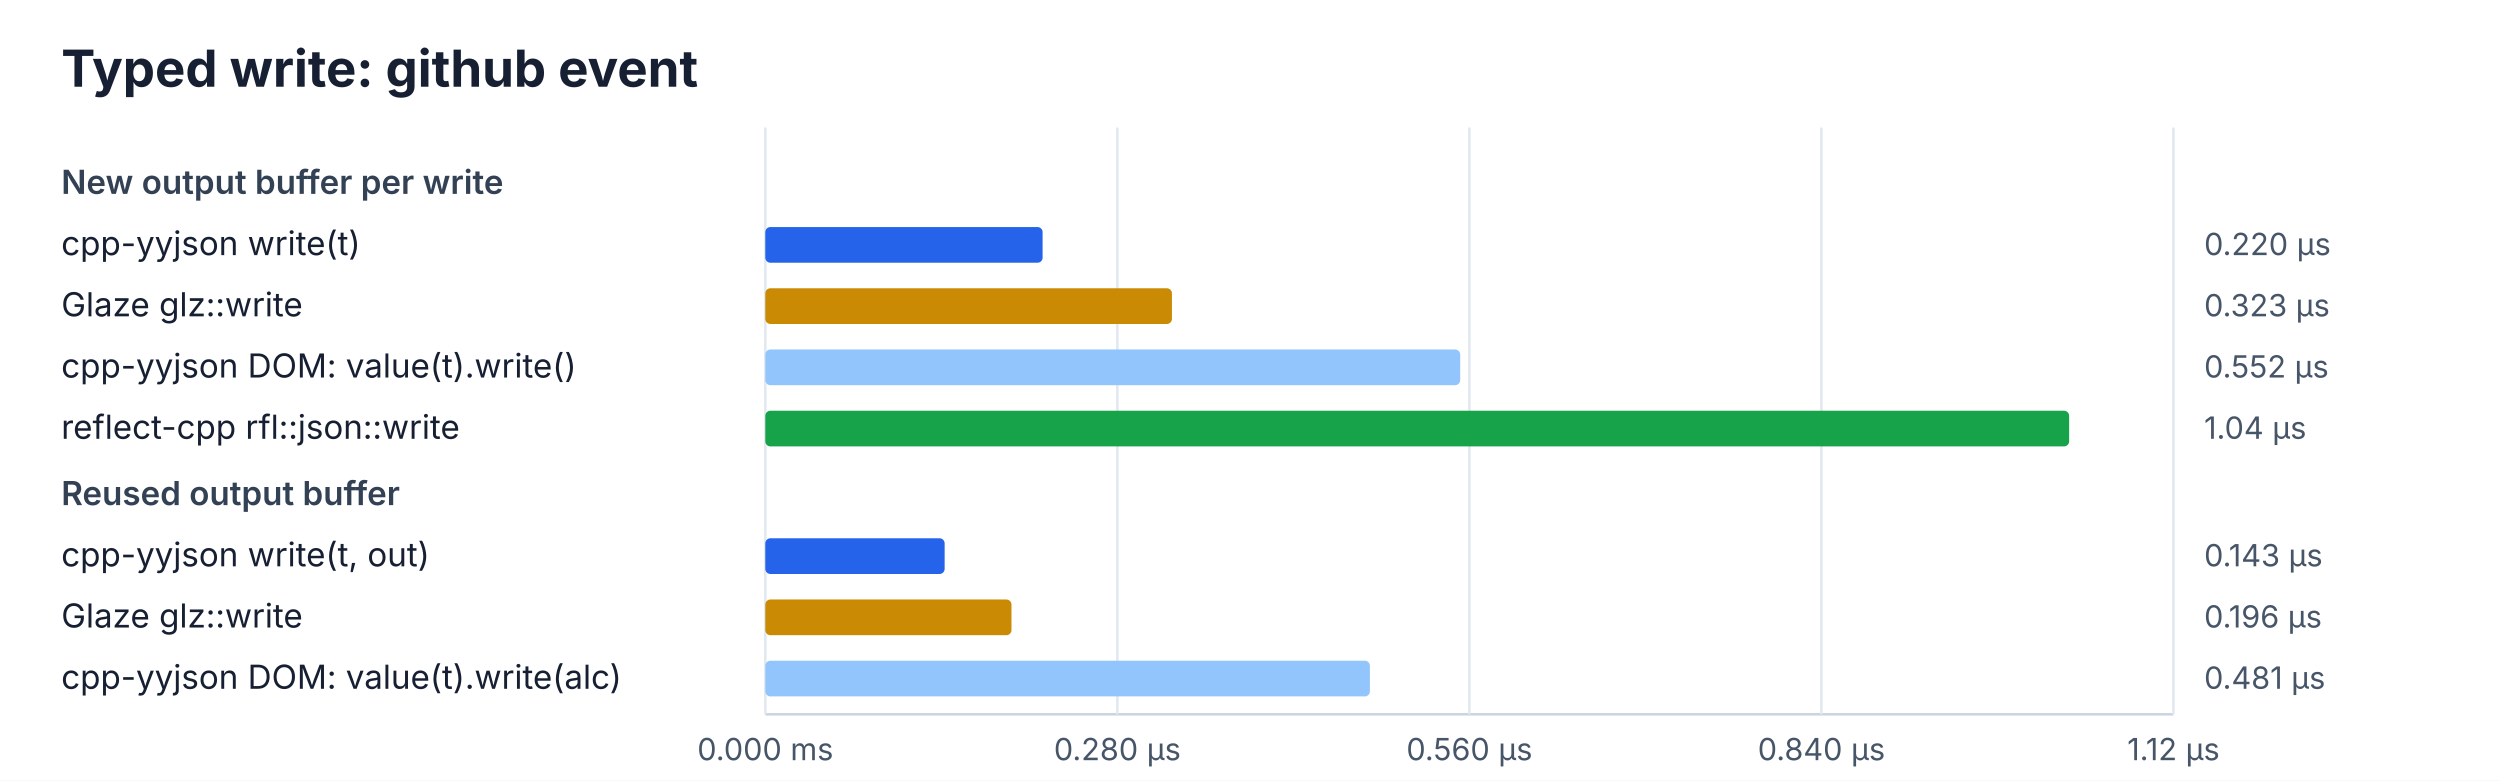
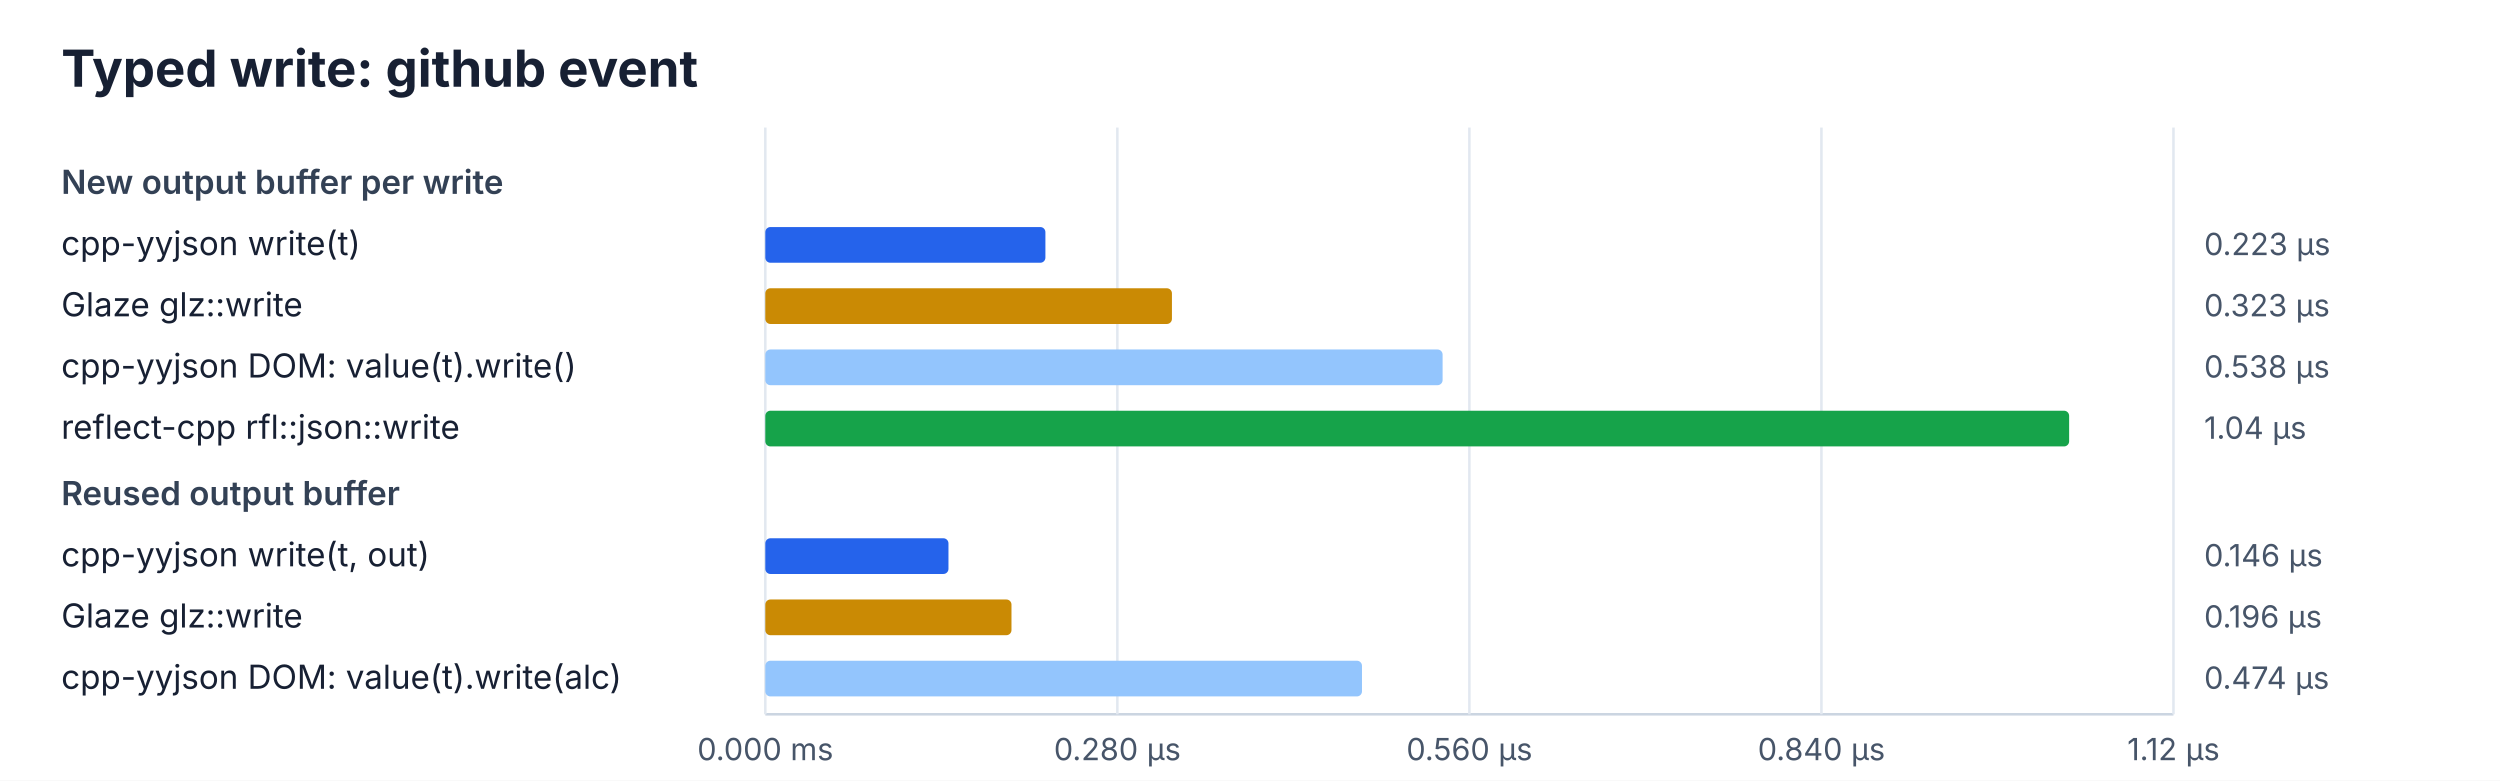
<svg xmlns="http://www.w3.org/2000/svg" width="980" height="306" viewBox="0 0 980 306">
  <rect width="100%" height="100%" fill="#ffffff" />
  <style>text{font-family:ui-sans-serif,system-ui,-apple-system,BlinkMacSystemFont,"Segoe UI",sans-serif;fill:#172033}.title{font-size:20px;font-weight:700}.heading{font-size:13px;font-weight:600;fill:#334155}.label{font-size:13px}.value{font-size:12px;fill:#475569}.axis{stroke:#cbd5e1;stroke-width:1}.grid{stroke:#e2e8f0;stroke-width:1}</style>
  <text x="24" y="34" class="title">Typed write: github event</text>
  <line x1="300" y1="280" x2="852" y2="280" class="axis" />
  <line x1="300.0" y1="50" x2="300.0" y2="280" class="grid" />
  <text x="300.0" y="298" class="value" text-anchor="middle">0.000 ms</text>
  <line x1="438.0" y1="50" x2="438.0" y2="280" class="grid" />
  <text x="438.0" y="298" class="value" text-anchor="middle">0.280 µs</text>
  <line x1="576.0" y1="50" x2="576.0" y2="280" class="grid" />
  <text x="576.0" y="298" class="value" text-anchor="middle">0.560 µs</text>
  <line x1="714.0" y1="50" x2="714.0" y2="280" class="grid" />
  <text x="714.0" y="298" class="value" text-anchor="middle">0.840 µs</text>
  <line x1="852.0" y1="50" x2="852.0" y2="280" class="grid" />
  <text x="852.0" y="298" class="value" text-anchor="middle">1.12 µs</text>
  <text x="24" y="76" class="heading">New output buffer per write</text>
  <text x="24" y="100" class="label">cpp-yyjson write(t)</text>
-   <rect x="300" y="89" width="108.7" height="14" rx="2" fill="#2563eb" />
-   <text x="864" y="100" class="value">0.220 µs</text>
+   <rect x="300" y="89" width="109.8" height="14" rx="2" fill="#2563eb" />
+   <text x="864" y="100" class="value">0.223 µs</text>
  <text x="24" y="124" class="label">Glaze glz::write</text>
  <rect x="300" y="113" width="159.4" height="14" rx="2" fill="#ca8a04" />
  <text x="864" y="124" class="value">0.323 µs</text>
  <text x="24" y="148" class="label">cpp-yyjson DOM: value(t).write()</text>
-   <rect x="300" y="137" width="272.4" height="14" rx="2" fill="#93c5fd" />
-   <text x="864" y="148" class="value">0.552 µs</text>
+   <rect x="300" y="137" width="265.5" height="14" rx="2" fill="#93c5fd" />
+   <text x="864" y="148" class="value">0.538 µs</text>
  <text x="24" y="172" class="label">reflect-cpp rfl::json::write</text>
  <rect x="300" y="161" width="511.1" height="14" rx="2" fill="#16a34a" />
  <text x="864" y="172" class="value">1.04 µs</text>
  <text x="24" y="198" class="heading">Reused output buffer</text>
  <text x="24" y="222" class="label">cpp-yyjson write(t, out)</text>
-   <rect x="300" y="211" width="70.3" height="14" rx="2" fill="#2563eb" />
-   <text x="864" y="222" class="value">0.143 µs</text>
+   <rect x="300" y="211" width="71.8" height="14" rx="2" fill="#2563eb" />
+   <text x="864" y="222" class="value">0.146 µs</text>
  <text x="24" y="246" class="label">Glaze glz::write</text>
  <rect x="300" y="235" width="96.5" height="14" rx="2" fill="#ca8a04" />
  <text x="864" y="246" class="value">0.196 µs</text>
  <text x="24" y="270" class="label">cpp-yyjson DOM: value(t).write(alc)</text>
-   <rect x="300" y="259" width="237.0" height="14" rx="2" fill="#93c5fd" />
-   <text x="864" y="270" class="value">0.481 µs</text>
+   <rect x="300" y="259" width="233.9" height="14" rx="2" fill="#93c5fd" />
+   <text x="864" y="270" class="value">0.474 µs</text>
</svg>
